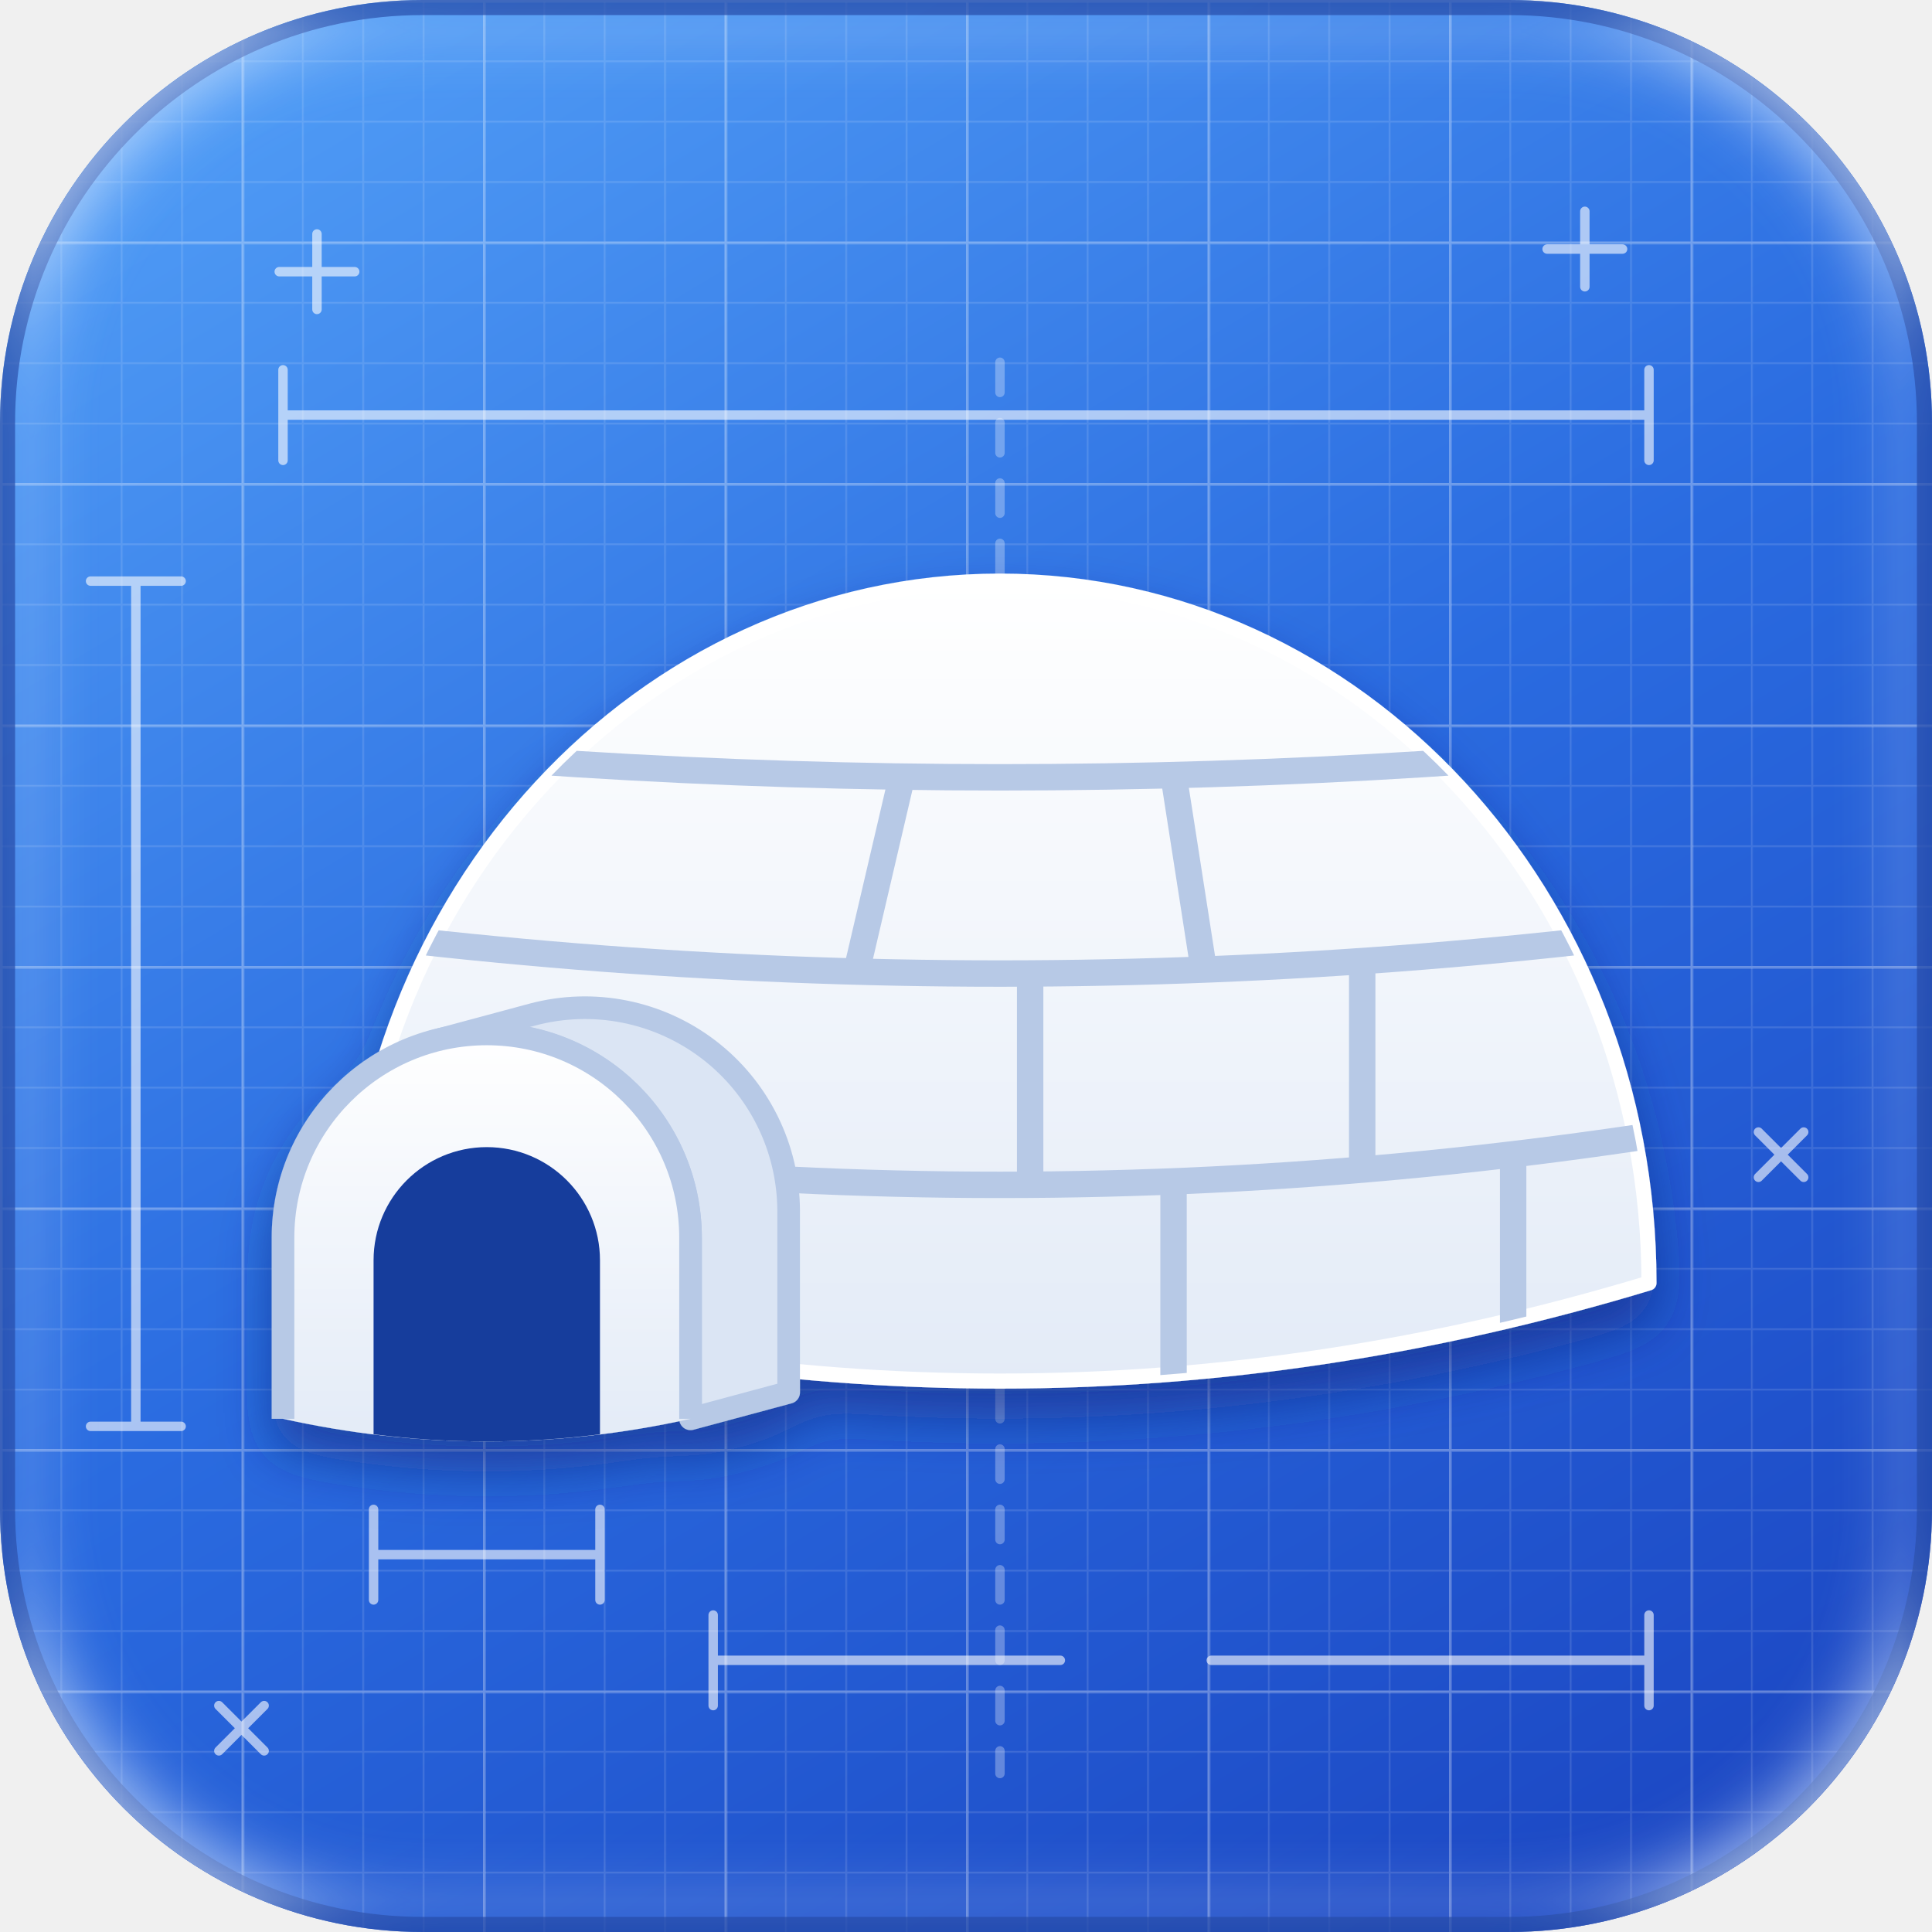
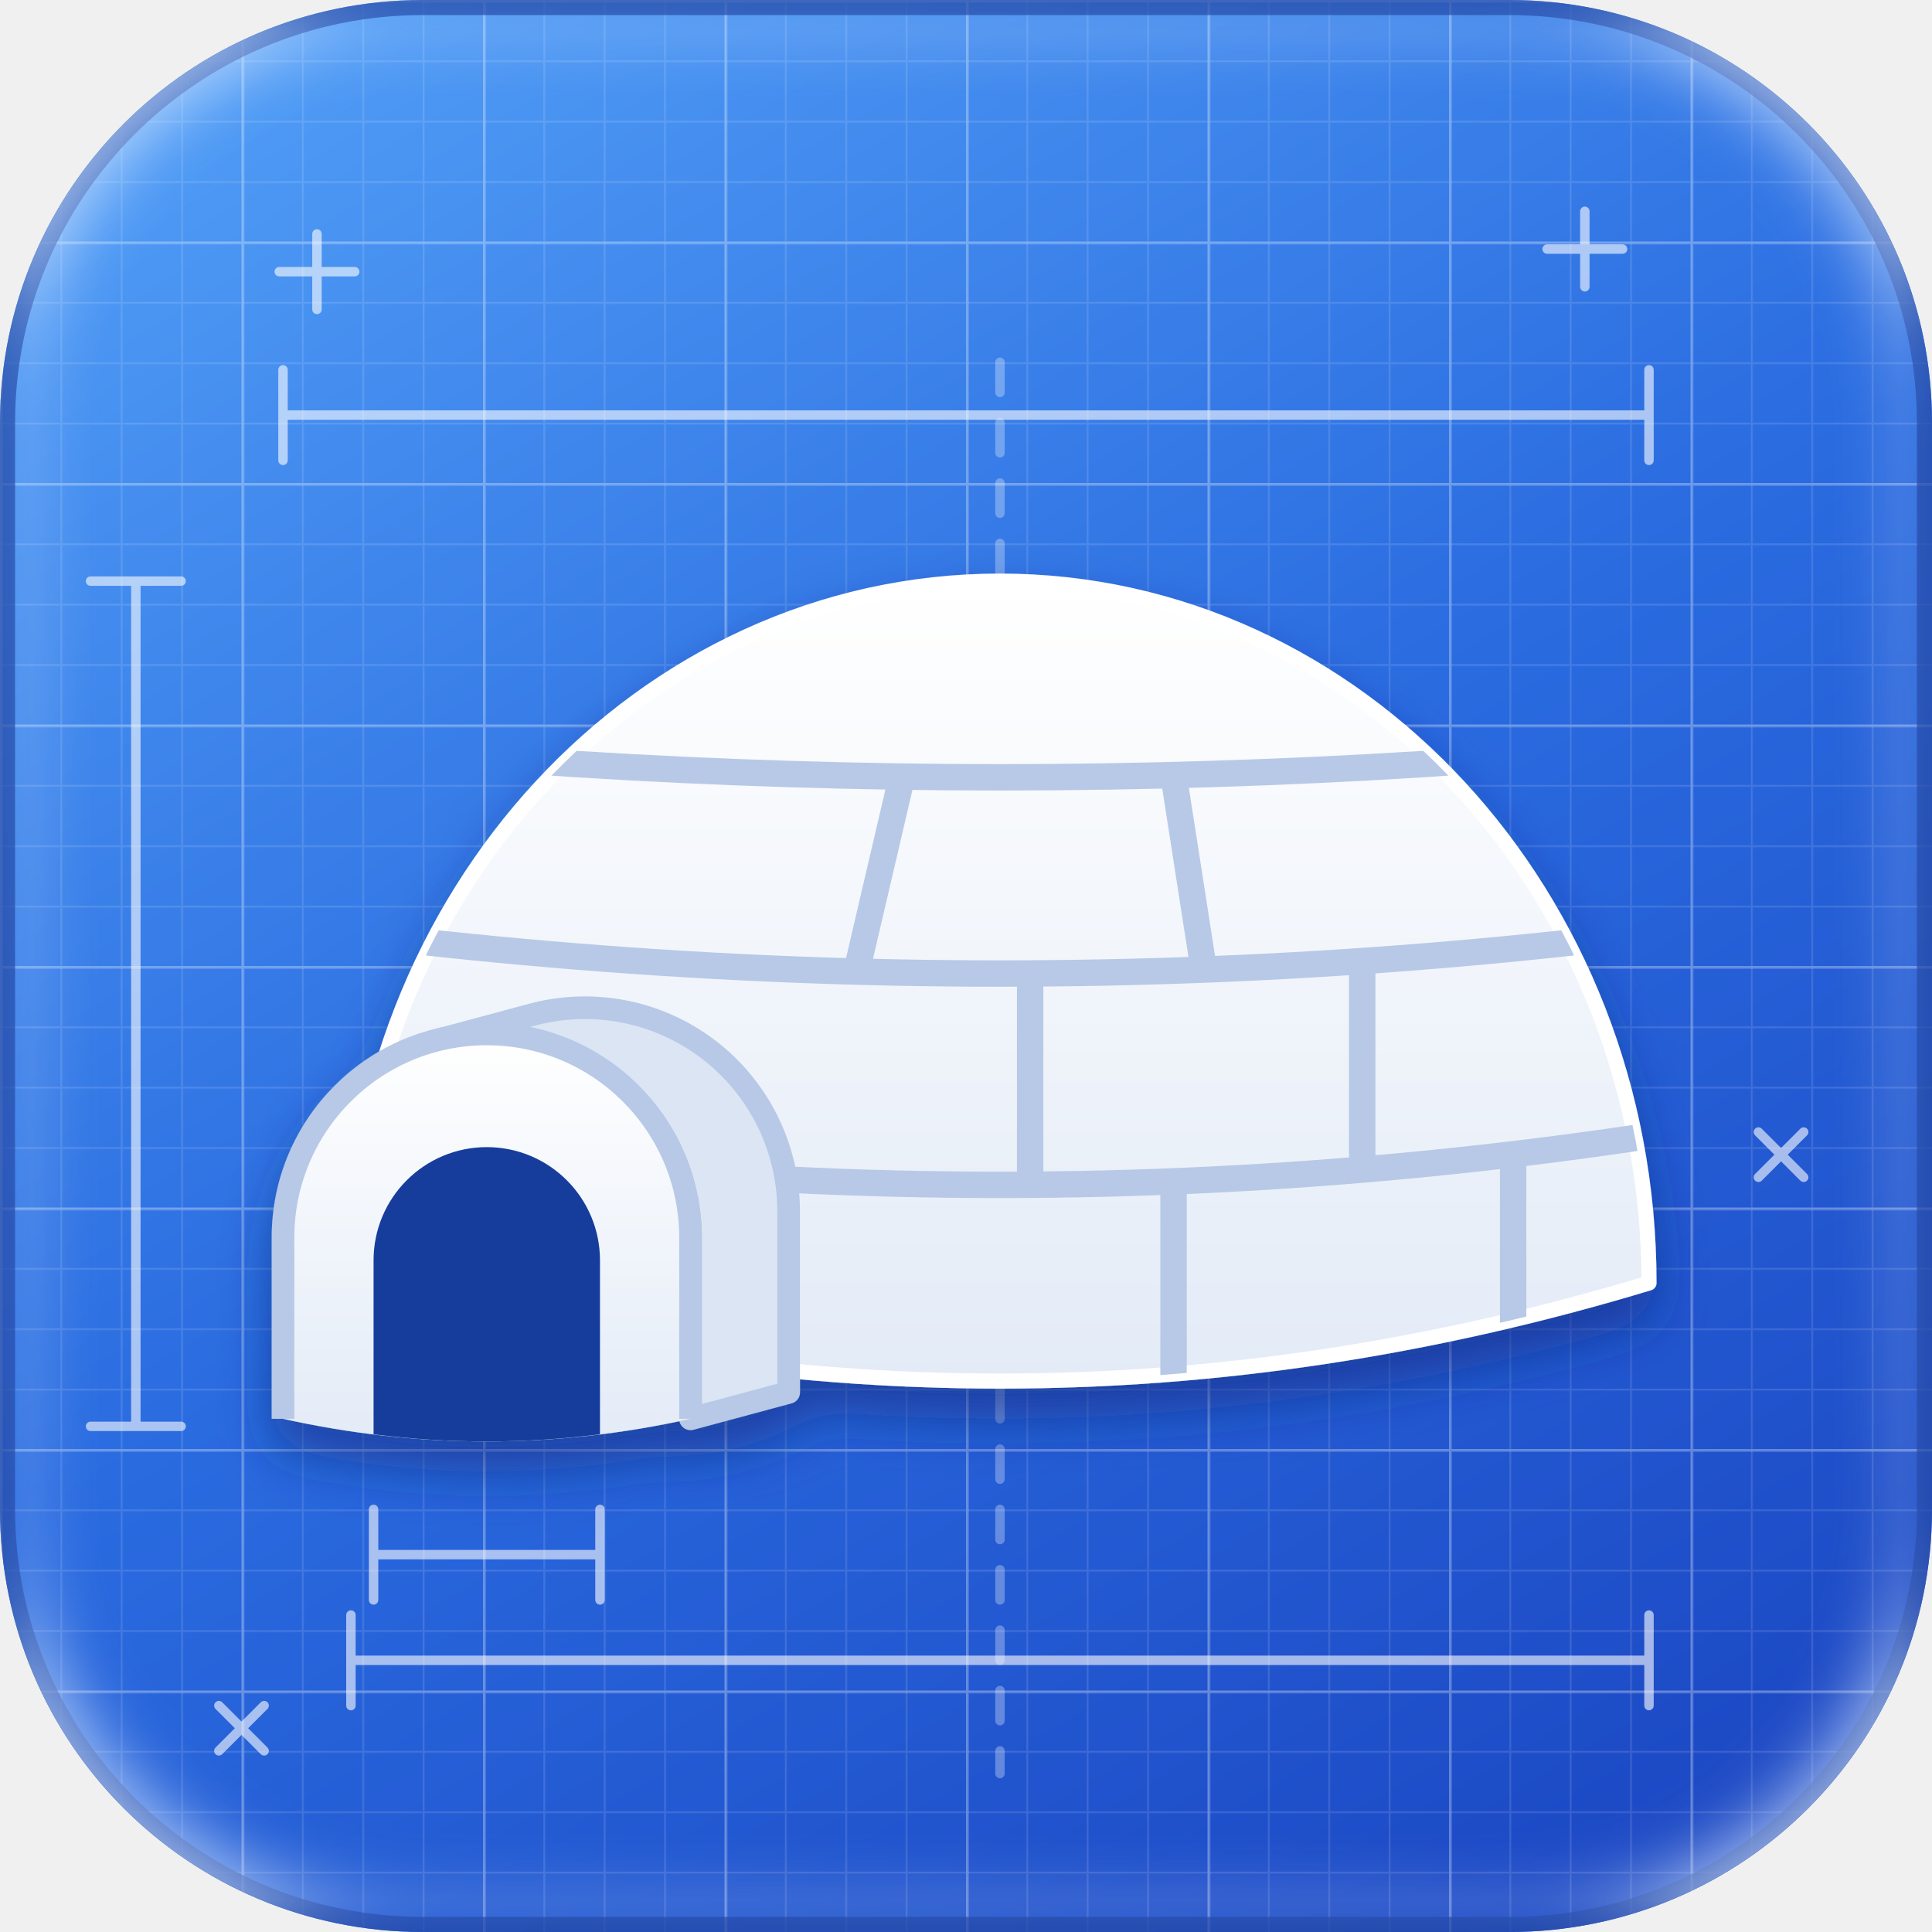
<svg xmlns="http://www.w3.org/2000/svg" viewBox="0 0 512 512">
  <defs>
    <clipPath id="tile">
      <rect width="512" height="512" rx="112" />
    </clipPath>
    <linearGradient id="paper" x1="0.2" y1="0" x2="0.8" y2="1">
      <stop offset="0" stop-color="#4f9bf5" />
      <stop offset="0.5" stop-color="#2a6be0" />
      <stop offset="1" stop-color="#1c48c4" />
    </linearGradient>
    <pattern id="grid-minor" width="16" height="16" patternUnits="userSpaceOnUse">
      <path d="M16 0 H0 V16" fill="none" stroke="#fff" stroke-opacity="0.12" stroke-width="1" />
    </pattern>
    <pattern id="grid-major" width="64" height="64" patternUnits="userSpaceOnUse" x="0" y="0">
      <path d="M64 0 H0 V64" fill="none" stroke="#fff" stroke-opacity="0.22" stroke-width="1.5" />
    </pattern>
    <filter id="edge-glow" x="-10%" y="-10%" width="120%" height="120%">
      <feGaussianBlur stdDeviation="9" />
    </filter>
    <filter id="glyph-shadow" x="-20%" y="-20%" width="140%" height="140%">
      <feDropShadow dx="0" dy="8" stdDeviation="7" flood-color="#0b2a7a" flood-opacity="0.55" />
    </filter>
    <linearGradient id="snow" x1="0" y1="0" x2="0" y2="1">
      <stop offset="0" stop-color="#ffffff" />
      <stop offset="1" stop-color="#e3ebf7" />
    </linearGradient>
    <clipPath id="dome">
      <path d="M112 362 A172 186 0 0 1 456 362 Q284 414 112 362 Z" />
    </clipPath>
  </defs>
  <g clip-path="url(#tile)">
    <rect width="512" height="512" fill="url(#paper)" />
    <rect width="512" height="512" fill="url(#grid-minor)" />
    <rect width="512" height="512" fill="url(#grid-major)" />
    <g fill="none" stroke="#fff" stroke-opacity="0.6" stroke-width="2.5" stroke-linecap="round">
      <path d="M265 96 V470" stroke-dasharray="8 8" stroke-opacity="0.3" />
      <path d="M75 110 H437 M75 98 V122 M437 98 V122" />
      <path d="M36 154 V378 M24 154 H48 M24 378 H48" />
      <path d="M99 412 H159 M99 400 V424 M159 400 V424" />
-       <path d="M189 440 H281 M189 428 V452 M321 440 H437 M437 428 V452" />
+       <path d="M93 440 H437 M93 428 V452 M437 428 V452" />
      <path d="M84 62 V82 M74 72 H94 M420 56 V76 M410 66 H430" />
      <path d="M466 300 l12 12 M478 300 l-12 12 M58 452 l12 12 M70 452 l-12 12" />
    </g>
    <rect x="1" y="1" width="510" height="510" rx="111" fill="none" stroke="#123a9e" stroke-opacity="0.7" stroke-width="6" />
    <rect x="-4" y="-4" width="520" height="520" rx="116" fill="none" stroke="#dbeaff" stroke-opacity="0.8" stroke-width="18" filter="url(#edge-glow)" />
  </g>
  <g filter="url(#glyph-shadow)" transform="translate(-19 -22)" stroke-linejoin="round">
    <path fill="url(#snow)" stroke="#ffffff" stroke-width="4" d="M112 362 A172 186 0 0 1 456 362 Q284 414 112 362 Z" />
    <g fill="none" stroke="#b7c9e6" stroke-width="7" clip-path="url(#dome)">
      <path d="M60 314 Q284.0 358 508 314 M60 262 Q284.0 298 508 262 M60 214 Q284.0 242 508 214" />
      <path d="M330 394.6 L330 332.6 M420 380.2 L420 325.4 M292 338.5 L292 277.5 M380 334.5 L380 274.2 M338.4 281.4 L329.6 224.9 M245.4 281.9 L258.6 225.4" />
    </g>
    <path fill="#dbe5f4" stroke="#b7c9e6" stroke-width="6" d="M134 297.9 L160 290.9 A54 54 0 0 1 228 343 V391 L202 398 V350 A54 54 0 0 0 134 297.9 Z" />
    <path fill="url(#snow)" d="M94 398 V350 A54 54 0 0 1 202 350 V398 Q148 410 94 398 Z" />
    <path fill="none" stroke="#b7c9e6" stroke-width="6" d="M94 398 V350 A54 54 0 0 1 202 350 V398" />
    <path fill="#163c9c" d="M118 402.1 V356 A30 30 0 0 1 178 356 V402.1 Q148 405.9 118 402.1 Z" />
  </g>
</svg>
